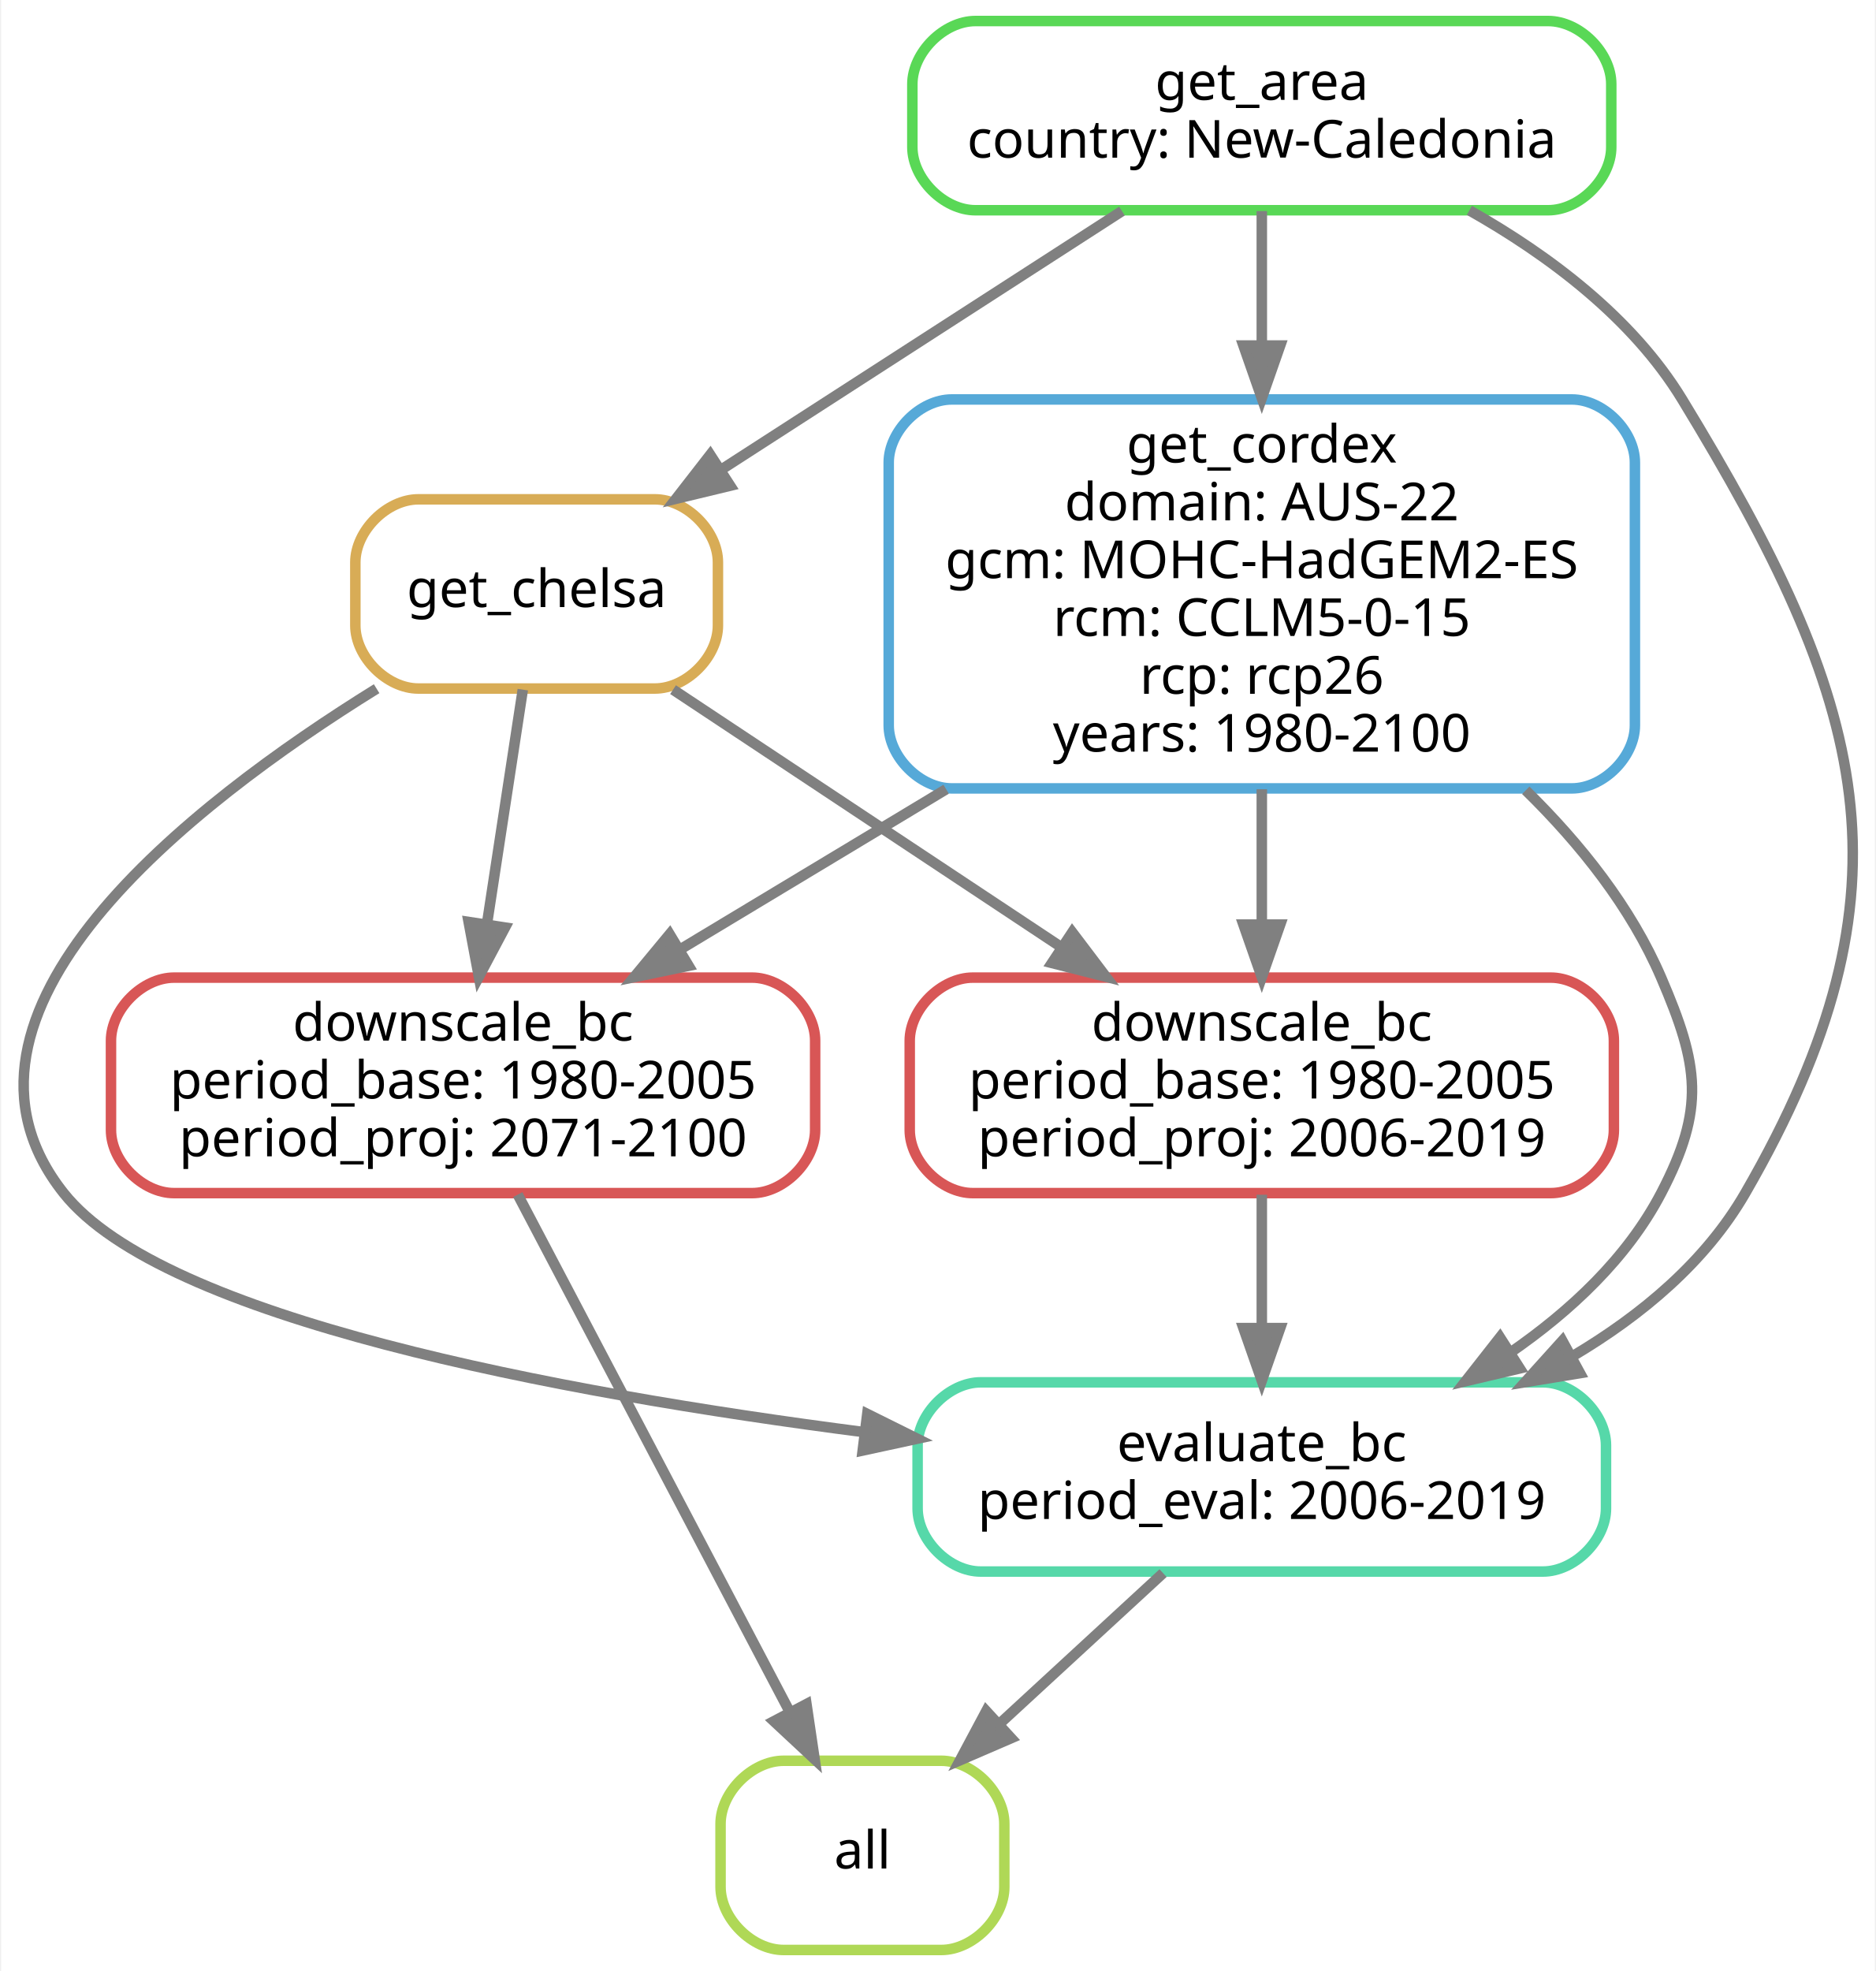
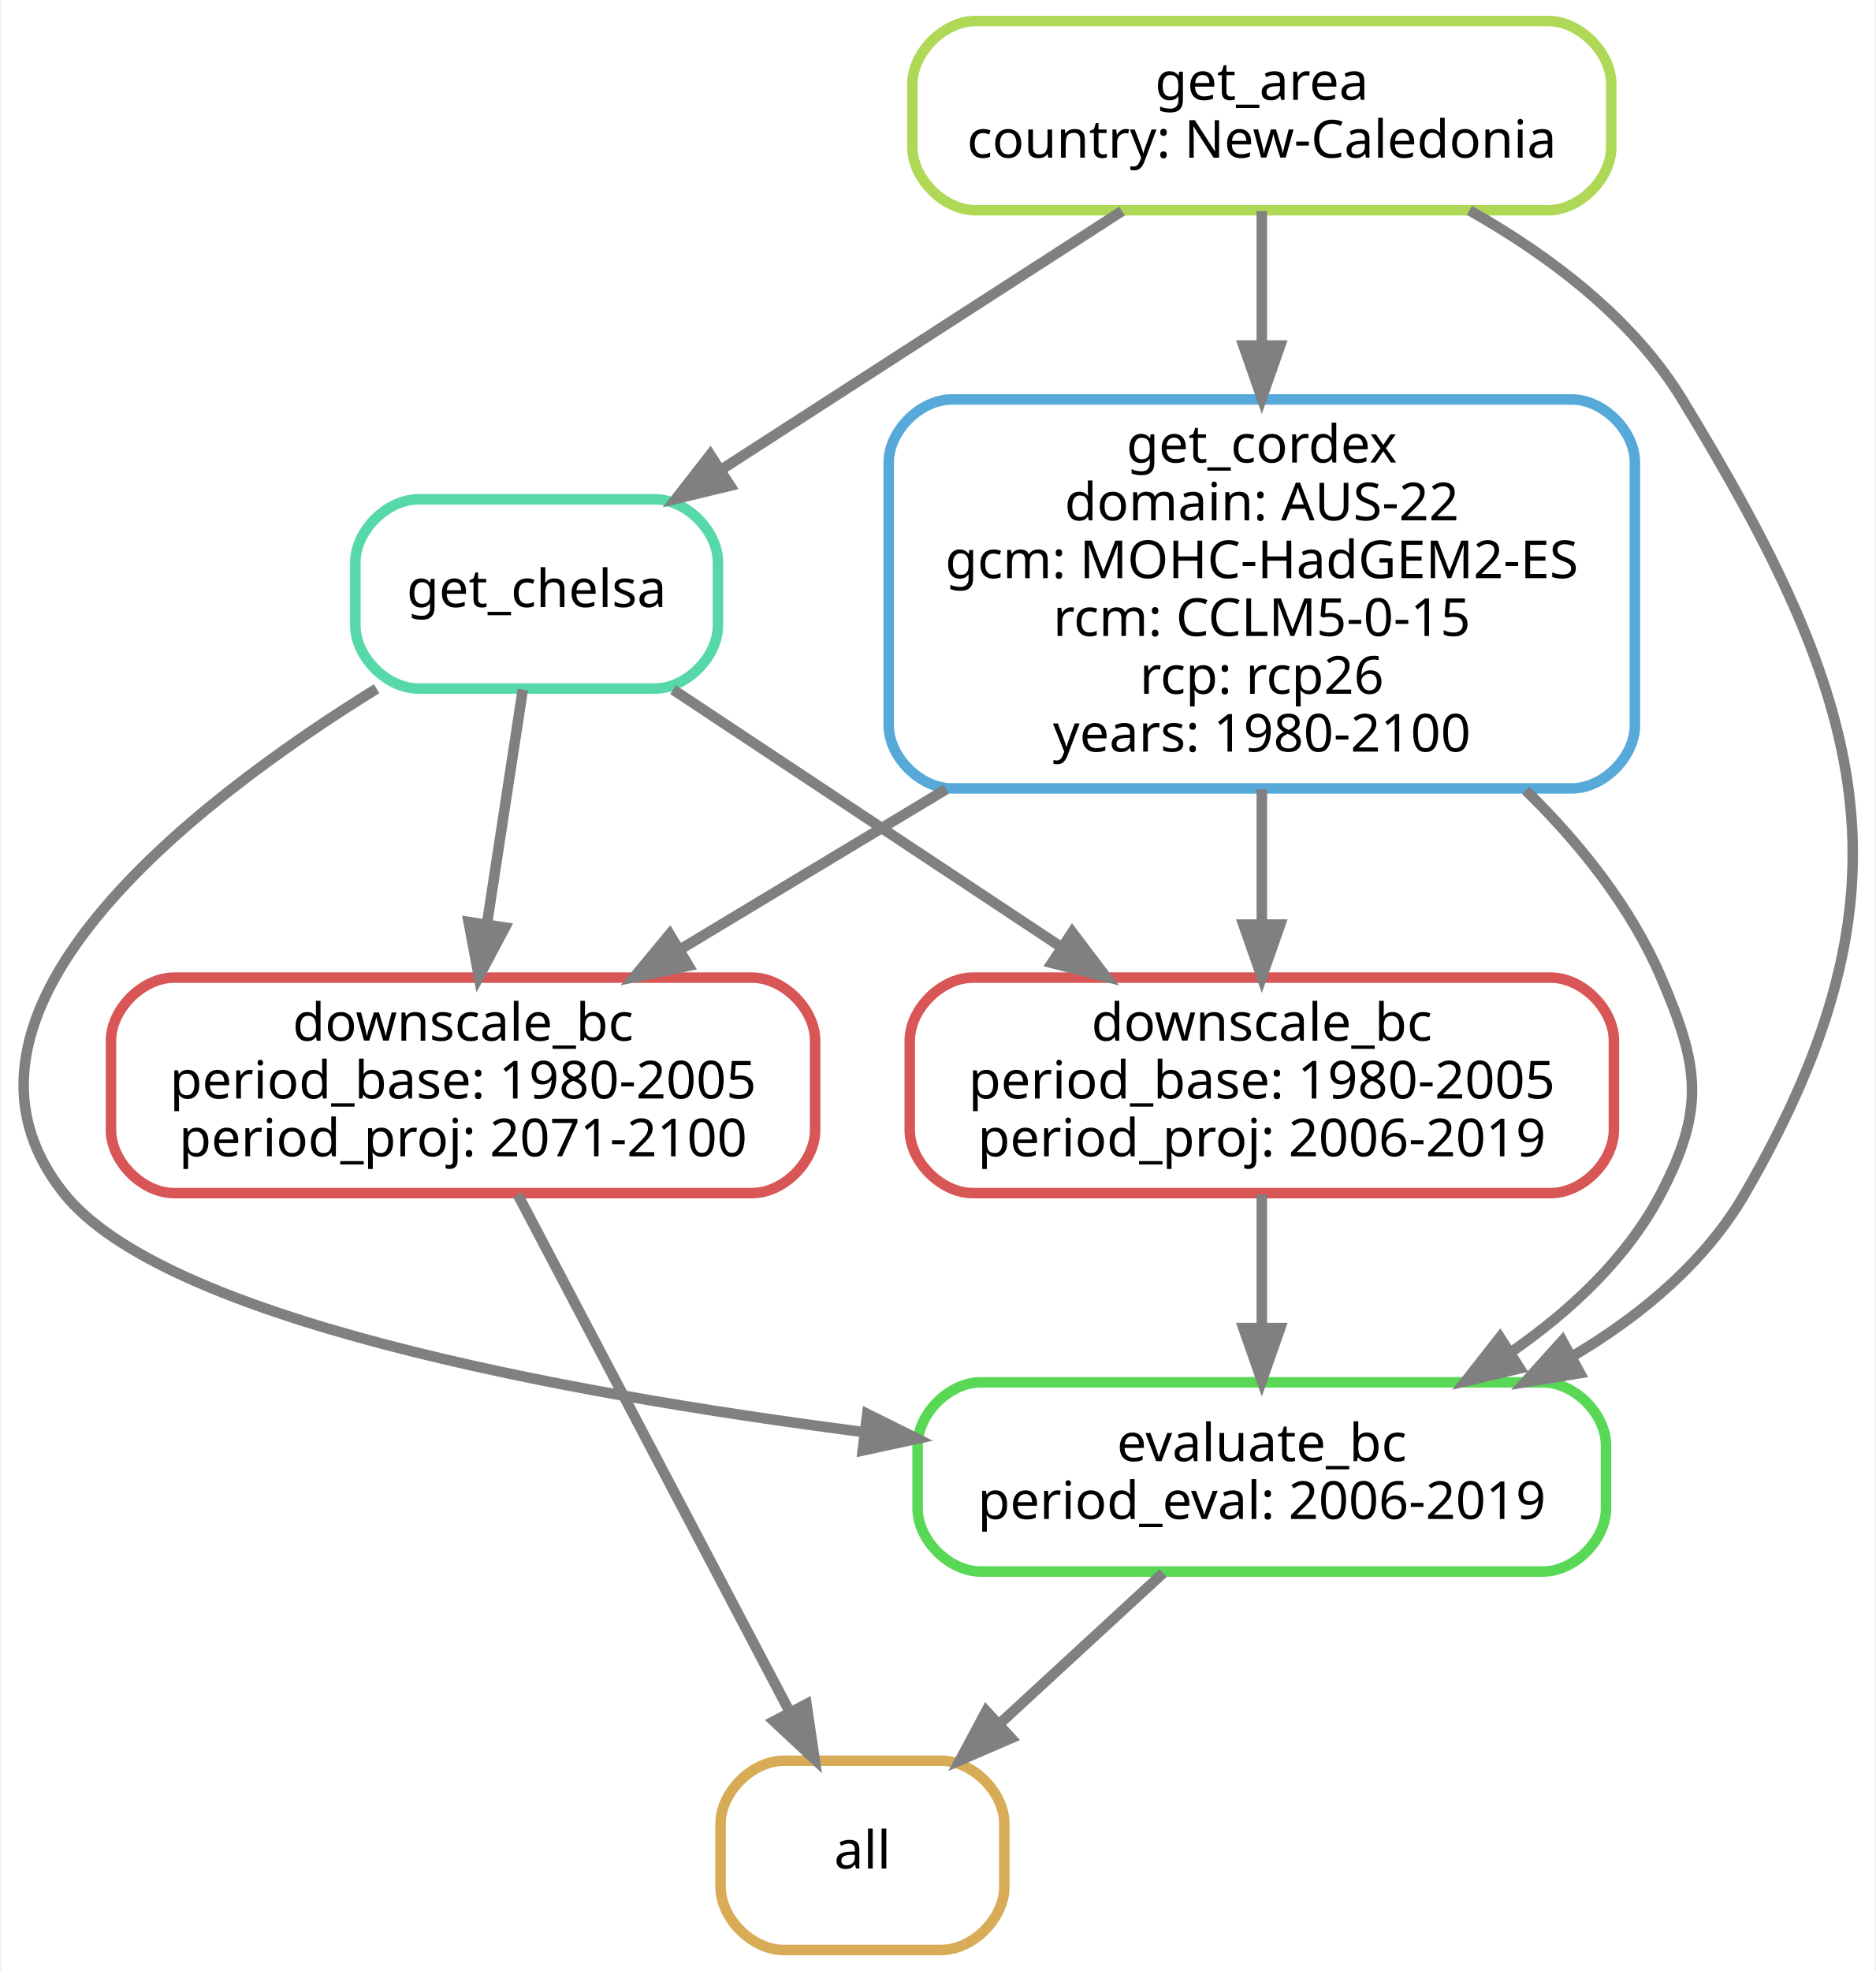
<svg xmlns="http://www.w3.org/2000/svg" width="357pt" height="375pt" viewBox="0.00 0.00 356.54 375.00">
  <g id="graph0" class="graph" transform="scale(1 1) rotate(0) translate(4 371)">
    <polygon fill="white" stroke="transparent" points="-4,4 -4,-371 352.54,-371 352.54,4 -4,4" />
    <g id="node1" class="node">
-       <path fill="none" stroke="#afd856" stroke-width="2" d="M174.89,-36C174.89,-36 144.89,-36 144.89,-36 138.89,-36 132.89,-30 132.89,-24 132.89,-24 132.89,-12 132.89,-12 132.89,-6 138.89,0 144.89,0 144.89,0 174.89,0 174.89,0 180.89,0 186.89,-6 186.89,-12 186.89,-12 186.89,-24 186.89,-24 186.89,-30 180.89,-36 174.89,-36" />
+       <path fill="none" stroke="#d8ac56" stroke-width="2" d="M174.89,-36C174.89,-36 144.89,-36 144.89,-36 138.89,-36 132.89,-30 132.89,-24 132.89,-24 132.89,-12 132.89,-12 132.89,-6 138.89,0 144.89,0 144.89,0 174.89,0 174.89,0 180.89,0 186.89,-6 186.89,-12 186.89,-12 186.89,-24 186.89,-24 186.89,-30 180.89,-36 174.89,-36" />
      <text text-anchor="middle" x="159.89" y="-15.5" font-family="sans" font-size="10.00">all</text>
    </g>
    <g id="node2" class="node">
      <path fill="none" stroke="#d85656" stroke-width="2" d="M138.89,-185C138.89,-185 28.89,-185 28.89,-185 22.89,-185 16.89,-179 16.89,-173 16.89,-173 16.89,-156 16.89,-156 16.89,-150 22.89,-144 28.89,-144 28.89,-144 138.89,-144 138.89,-144 144.89,-144 150.89,-150 150.89,-156 150.89,-156 150.89,-173 150.89,-173 150.89,-179 144.89,-185 138.89,-185" />
      <text text-anchor="middle" x="83.89" y="-173" font-family="sans" font-size="10.00">downscale_bc</text>
      <text text-anchor="middle" x="83.89" y="-162" font-family="sans" font-size="10.00">period_base: 1980-2005</text>
      <text text-anchor="middle" x="83.89" y="-151" font-family="sans" font-size="10.00">period_proj: 2071-2100</text>
    </g>
    <g id="edge1" class="edge">
      <path fill="none" stroke="grey" stroke-width="2" d="M94.3,-143.71C107.74,-118.16 131.17,-73.6 146.09,-45.24" />
      <polygon fill="grey" stroke="grey" stroke-width="2" points="149.24,-46.78 150.79,-36.3 143.04,-43.52 149.24,-46.78" />
    </g>
    <g id="node3" class="node">
      <path fill="none" stroke="#56a9d8" stroke-width="2" d="M294.89,-295C294.89,-295 176.89,-295 176.89,-295 170.89,-295 164.89,-289 164.89,-283 164.89,-283 164.89,-233 164.89,-233 164.89,-227 170.89,-221 176.89,-221 176.89,-221 294.89,-221 294.89,-221 300.89,-221 306.89,-227 306.89,-233 306.89,-233 306.89,-283 306.89,-283 306.89,-289 300.89,-295 294.89,-295" />
      <text text-anchor="middle" x="235.89" y="-283" font-family="sans" font-size="10.00">get_cordex</text>
      <text text-anchor="middle" x="235.89" y="-272" font-family="sans" font-size="10.00">domain: AUS-22</text>
      <text text-anchor="middle" x="235.89" y="-261" font-family="sans" font-size="10.00">gcm: MOHC-HadGEM2-ES</text>
      <text text-anchor="middle" x="235.89" y="-250" font-family="sans" font-size="10.00">rcm: CCLM5-0-15</text>
      <text text-anchor="middle" x="235.89" y="-239" font-family="sans" font-size="10.00">rcp: rcp26</text>
      <text text-anchor="middle" x="235.89" y="-228" font-family="sans" font-size="10.00">years: 1980-2100</text>
    </g>
    <g id="edge3" class="edge">
      <path fill="none" stroke="grey" stroke-width="2" d="M175.82,-220.84C158.89,-210.65 140.86,-199.79 125.29,-190.42" />
      <polygon fill="grey" stroke="grey" stroke-width="2" points="126.81,-187.25 116.44,-185.09 123.2,-193.25 126.81,-187.25" />
    </g>
    <g id="node6" class="node">
-       <path fill="none" stroke="#56d8a9" stroke-width="2" d="M289.39,-108C289.39,-108 182.39,-108 182.39,-108 176.39,-108 170.39,-102 170.39,-96 170.39,-96 170.39,-84 170.39,-84 170.39,-78 176.39,-72 182.39,-72 182.39,-72 289.39,-72 289.39,-72 295.39,-72 301.39,-78 301.39,-84 301.39,-84 301.39,-96 301.39,-96 301.39,-102 295.39,-108 289.39,-108" />
+       <path fill="none" stroke="#59d856" stroke-width="2" d="M289.39,-108C289.39,-108 182.39,-108 182.39,-108 176.39,-108 170.39,-102 170.39,-96 170.39,-96 170.39,-84 170.39,-84 170.39,-78 176.39,-72 182.39,-72 182.39,-72 289.39,-72 289.39,-72 295.39,-72 301.39,-78 301.39,-84 301.39,-84 301.39,-96 301.39,-96 301.39,-102 295.39,-108 289.39,-108" />
      <text text-anchor="middle" x="235.89" y="-93" font-family="sans" font-size="10.00">evaluate_bc</text>
      <text text-anchor="middle" x="235.89" y="-82" font-family="sans" font-size="10.00">period_eval: 2006-2019</text>
    </g>
    <g id="edge7" class="edge">
      <path fill="none" stroke="grey" stroke-width="2" d="M286.12,-220.64C296.57,-210.4 306.15,-198.36 311.89,-185 319.09,-168.26 320.32,-160.16 311.89,-144 305.42,-131.61 294.59,-121.52 283.1,-113.6" />
      <polygon fill="grey" stroke="grey" stroke-width="2" points="284.98,-110.65 274.67,-108.22 281.21,-116.55 284.98,-110.65" />
    </g>
    <g id="node7" class="node">
      <path fill="none" stroke="#d85656" stroke-width="2" d="M290.89,-185C290.89,-185 180.89,-185 180.89,-185 174.89,-185 168.89,-179 168.89,-173 168.89,-173 168.89,-156 168.89,-156 168.89,-150 174.89,-144 180.89,-144 180.89,-144 290.89,-144 290.89,-144 296.89,-144 302.89,-150 302.89,-156 302.89,-156 302.89,-173 302.89,-173 302.89,-179 296.89,-185 290.89,-185" />
      <text text-anchor="middle" x="235.89" y="-173" font-family="sans" font-size="10.00">downscale_bc</text>
      <text text-anchor="middle" x="235.89" y="-162" font-family="sans" font-size="10.00">period_base: 1980-2005</text>
      <text text-anchor="middle" x="235.89" y="-151" font-family="sans" font-size="10.00">period_proj: 2006-2019</text>
    </g>
    <g id="edge11" class="edge">
      <path fill="none" stroke="grey" stroke-width="2" d="M235.89,-220.84C235.89,-212.36 235.89,-203.43 235.89,-195.27" />
      <polygon fill="grey" stroke="grey" stroke-width="2" points="239.39,-195.09 235.89,-185.09 232.39,-195.09 239.39,-195.09" />
    </g>
    <g id="node4" class="node">
-       <path fill="none" stroke="#59d856" stroke-width="2" d="M290.39,-367C290.39,-367 181.39,-367 181.39,-367 175.39,-367 169.39,-361 169.39,-355 169.39,-355 169.39,-343 169.39,-343 169.39,-337 175.39,-331 181.39,-331 181.39,-331 290.39,-331 290.39,-331 296.39,-331 302.39,-337 302.39,-343 302.39,-343 302.39,-355 302.39,-355 302.39,-361 296.39,-367 290.39,-367" />
+       <path fill="none" stroke="#afd856" stroke-width="2" d="M290.39,-367C290.39,-367 181.39,-367 181.39,-367 175.39,-367 169.39,-361 169.39,-355 169.39,-355 169.39,-343 169.39,-343 169.39,-337 175.39,-331 181.39,-331 181.39,-331 290.39,-331 290.39,-331 296.39,-331 302.39,-337 302.39,-343 302.39,-343 302.39,-355 302.39,-355 302.39,-361 296.39,-367 290.39,-367" />
      <text text-anchor="middle" x="235.89" y="-352" font-family="sans" font-size="10.00">get_area</text>
      <text text-anchor="middle" x="235.89" y="-341" font-family="sans" font-size="10.00">country: New-Caledonia</text>
    </g>
    <g id="edge5" class="edge">
      <path fill="none" stroke="grey" stroke-width="2" d="M235.89,-330.84C235.89,-323.5 235.89,-314.54 235.89,-305.47" />
      <polygon fill="grey" stroke="grey" stroke-width="2" points="239.39,-305.26 235.89,-295.26 232.39,-305.26 239.39,-305.26" />
    </g>
    <g id="node5" class="node">
-       <path fill="none" stroke="#d8ac56" stroke-width="2" d="M120.39,-276C120.39,-276 75.39,-276 75.39,-276 69.39,-276 63.39,-270 63.39,-264 63.39,-264 63.39,-252 63.39,-252 63.39,-246 69.39,-240 75.39,-240 75.39,-240 120.39,-240 120.39,-240 126.39,-240 132.39,-246 132.39,-252 132.39,-252 132.39,-264 132.39,-264 132.39,-270 126.39,-276 120.39,-276" />
+       <path fill="none" stroke="#56d8a9" stroke-width="2" d="M120.39,-276C120.39,-276 75.39,-276 75.39,-276 69.39,-276 63.39,-270 63.39,-264 63.39,-264 63.39,-252 63.39,-252 63.39,-246 69.39,-240 75.39,-240 75.39,-240 120.39,-240 120.39,-240 126.39,-240 132.39,-246 132.39,-252 132.39,-252 132.39,-264 132.39,-264 132.39,-270 126.39,-276 120.39,-276" />
      <text text-anchor="middle" x="97.89" y="-255.5" font-family="sans" font-size="10.00">get_chelsa</text>
    </g>
    <g id="edge6" class="edge">
      <path fill="none" stroke="grey" stroke-width="2" d="M209.28,-330.84C187.61,-316.87 156.84,-297.02 133.13,-281.72" />
      <polygon fill="grey" stroke="grey" stroke-width="2" points="134.72,-278.59 124.42,-276.11 130.92,-284.47 134.72,-278.59" />
    </g>
    <g id="edge10" class="edge">
      <path fill="none" stroke="grey" stroke-width="2" d="M275.39,-330.98C290.54,-322.42 306.44,-310.51 315.89,-295 350.92,-237.51 361.58,-202.29 327.89,-144 320.32,-130.9 308.15,-120.76 295.11,-113.02" />
      <polygon fill="grey" stroke="grey" stroke-width="2" points="296.44,-109.75 285.98,-108.03 293.08,-115.9 296.44,-109.75" />
    </g>
    <g id="edge4" class="edge">
      <path fill="none" stroke="grey" stroke-width="2" d="M95.26,-239.79C93.34,-227.29 90.71,-210.06 88.46,-195.35" />
      <polygon fill="grey" stroke="grey" stroke-width="2" points="91.87,-194.53 86.9,-185.17 84.95,-195.59 91.87,-194.53" />
    </g>
    <g id="edge8" class="edge">
      <path fill="none" stroke="grey" stroke-width="2" d="M67.44,-239.97C31.79,-217.87 -19.17,-178.07 7.89,-144 26.79,-120.2 101.46,-106.11 160.26,-98.52" />
      <polygon fill="grey" stroke="grey" stroke-width="2" points="160.81,-101.98 170.3,-97.27 159.94,-95.03 160.81,-101.98" />
    </g>
    <g id="edge12" class="edge">
      <path fill="none" stroke="grey" stroke-width="2" d="M123.85,-239.79C144.71,-225.96 174.31,-206.33 197.85,-190.72" />
      <polygon fill="grey" stroke="grey" stroke-width="2" points="199.82,-193.62 206.22,-185.17 195.95,-187.78 199.82,-193.62" />
    </g>
    <g id="edge2" class="edge">
      <path fill="none" stroke="grey" stroke-width="2" d="M217.1,-71.7C207.72,-63.05 196.21,-52.45 185.98,-43.03" />
      <polygon fill="grey" stroke="grey" stroke-width="2" points="188.19,-40.3 178.46,-36.1 183.45,-45.45 188.19,-40.3" />
    </g>
    <g id="edge9" class="edge">
      <path fill="none" stroke="grey" stroke-width="2" d="M235.89,-143.69C235.89,-135.91 235.89,-126.84 235.89,-118.45" />
      <polygon fill="grey" stroke="grey" stroke-width="2" points="239.39,-118.32 235.89,-108.32 232.39,-118.32 239.39,-118.32" />
    </g>
  </g>
</svg>
